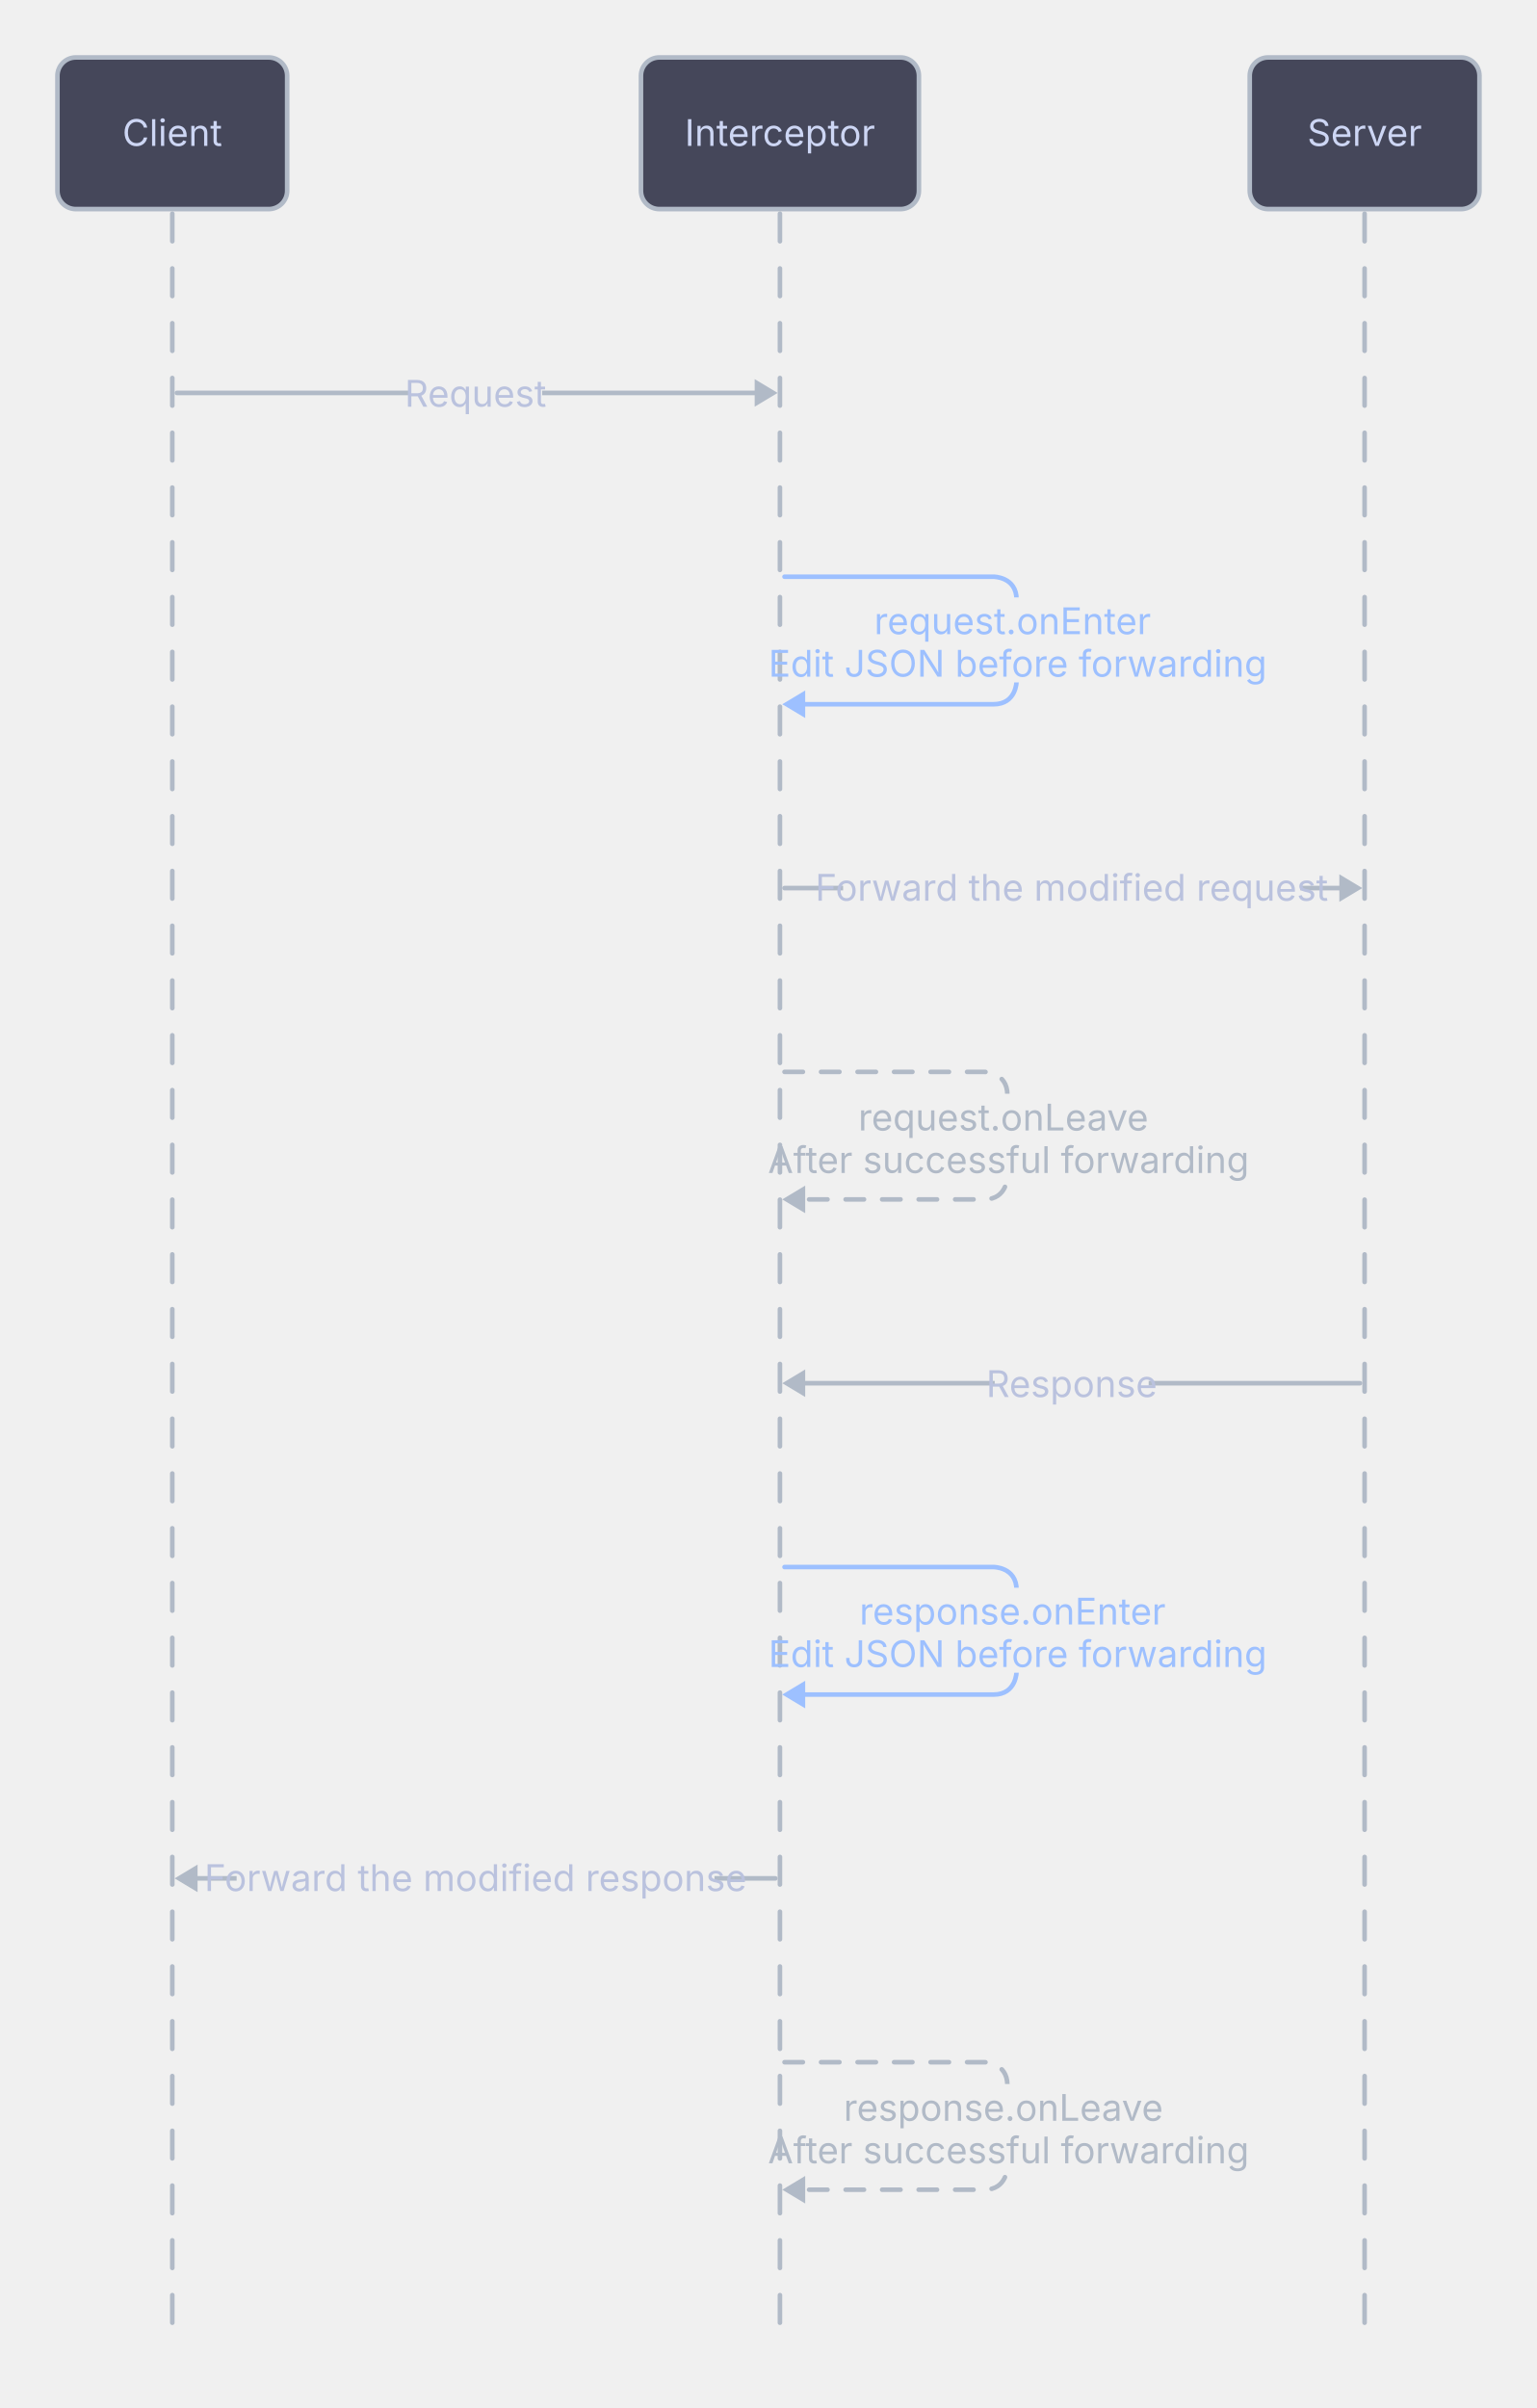
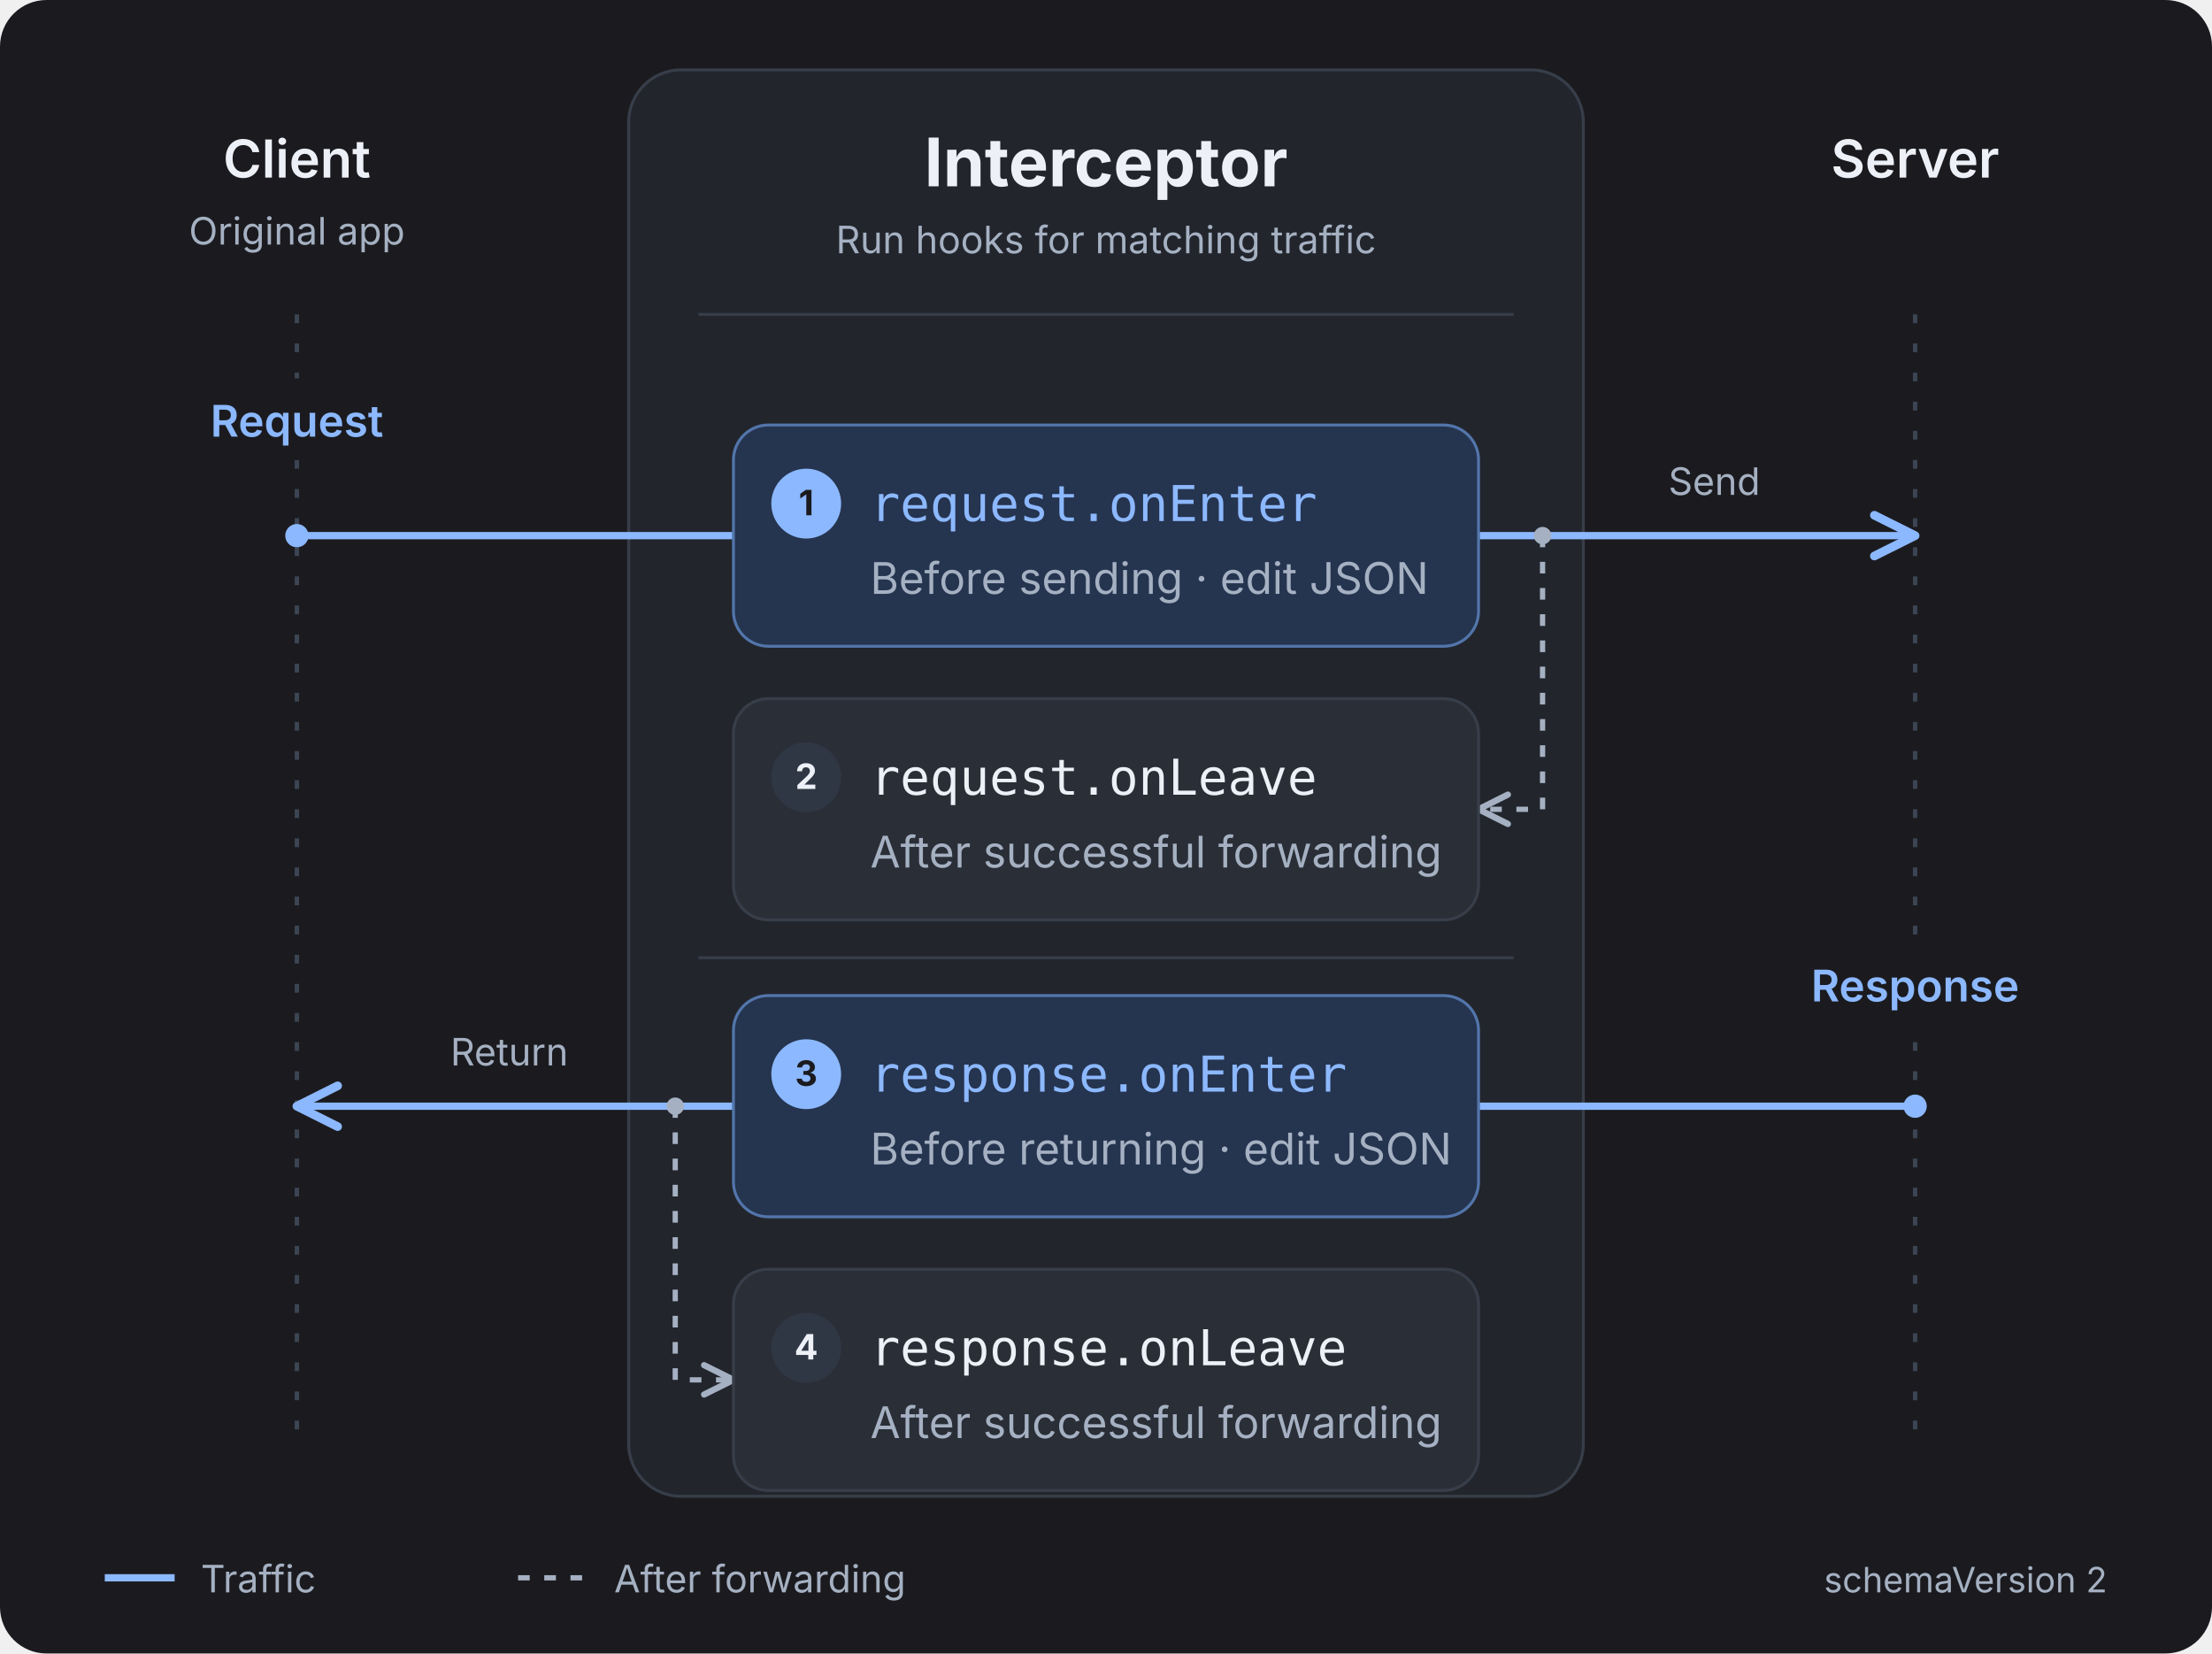
- <svg xmlns="http://www.w3.org/2000/svg" preserveAspectRatio="xMinYMin meet" viewBox="0 0 669 1048">
-   <svg class="d2-3752868866 d2-svg" width="669" height="1048" viewBox="-13 27 669 1048">
-     <rect x="-13" y="27" width="669" height="1048" rx="0" fill="transparent" stroke-width="0" />
-     <style type="text/css">
- .d2-3752868866 .text {
- 	font-family:system-ui,-apple-system,BlinkMacSystemFont,sans-serif;
- }
- 
- .d2-3752868866 .text-italic {
- 	font-family:system-ui,-apple-system,BlinkMacSystemFont,sans-serif;
- }
- </style>
-     <style type="text/css">.shape {
-   shape-rendering: geometricPrecision;
-   stroke-linejoin: round;
- }
- .connection {
-   stroke-linecap: round;
-   stroke-linejoin: round;
- }
- .blend {
-   mix-blend-mode: multiply;
-   opacity: 0.5;
- }
- 
- 		.d2-3752868866 .fill-N1{fill:#CDD6F4;}
- 		.d2-3752868866 .fill-N2{fill:#BAC2DE;}
- 		.d2-3752868866 .fill-B5{fill:#45475A;}
- 		.d2-3752868866 .stroke-B2{stroke:#CBA6f7;}.appendix text.text{fill:#CDD6F4}.md{--color-fg-default:#CDD6F4;--color-fg-muted:#BAC2DE;--color-fg-subtle:#A6ADC8;--color-canvas-default:#1E1E2E;--color-canvas-subtle:#313244;--color-border-default:#CBA6f7;--color-border-muted:#CBA6f7;--color-neutral-muted:#313244;--color-accent-fg:#CBA6f7;--color-accent-emphasis:#CBA6f7;--color-attention-subtle:#BAC2DE;--color-danger-fg:red;}.light-code{display: none}.dark-code{display: block}</style>
-     <g class="Y2xpZW50">
-       <g class="shape">
-         <rect x="12" y="52" width="100" height="66" rx="8" stroke="#b1bac7" fill="#45475A" class=" fill-B5" style="stroke-width:2;" />
-       </g>
-       <text x="62" y="90.5" fill="#CDD6F4" class="text fill-N1" style="text-anchor:middle;font-size:16px">Client</text>
-     </g>
-     <g class="aW50ZXJjZXB0b3I=">
-       <g class="shape">
-         <rect x="266" y="52" width="121" height="66" rx="8" stroke="#b1bac7" fill="#45475A" class=" fill-B5" style="stroke-width:2;" />
-       </g>
-       <text x="326.5" y="90.5" fill="#CDD6F4" class="text fill-N1" style="text-anchor:middle;font-size:16px">Interceptor</text>
-     </g>
-     <g class="c2VydmVy">
-       <g class="shape">
-         <rect x="531" y="52" width="100" height="66" rx="8" stroke="#b1bac7" fill="#45475A" class=" fill-B5" style="stroke-width:2;" />
-       </g>
-       <text x="581" y="90.5" fill="#CDD6F4" class="text fill-N1" style="text-anchor:middle;font-size:16px">Server</text>
-     </g>
-     <g class="KGNsaWVudCAtLSApWzBd">
-       <path d="M 62 120 L 62 1049" stroke="#b1bac7" fill="none" class="connection" style="stroke-width:2;stroke-dasharray:12,11.839;" mask="url(#d2-3752868866)" />
-     </g>
-     <g class="KGludGVyY2VwdG9yIC0tIClbMF0=">
-       <path d="M 326.5 120 L 326.5 1049" stroke="#b1bac7" fill="none" class="connection" style="stroke-width:2;stroke-dasharray:12,11.839;" mask="url(#d2-3752868866)" />
-     </g>
-     <g class="KHNlcnZlciAtLSApWzBd">
-       <path d="M 581 120 L 581 1049" stroke="#b1bac7" fill="none" class="connection" style="stroke-width:2;stroke-dasharray:12,11.839;" mask="url(#d2-3752868866)" />
-     </g>
-     <g class="KGNsaWVudCAtJmd0OyBpbnRlcmNlcHRvcilbMF0=">
-       <marker id="mk-d2-3752868866-766104110" markerWidth="10" markerHeight="12" refX="7" refY="6" viewBox="0 0 10 12" orient="auto" markerUnits="userSpaceOnUse">
-         <polygon points="0,0 10,6 0,12" fill="#b1bac7" class="connection" stroke-width="2" />
-       </marker>
-       <path d="M 64 198 L 322.5 198" stroke="#b1bac7" fill="none" class="connection" style="stroke-width:2;" marker-end="url(#mk-d2-3752868866-766104110)" mask="url(#d2-3752868866)" />
-       <text x="194" y="204" fill="#BAC2DE" class="text-italic fill-N2" style="text-anchor:middle;font-size:16px">Request</text>
-     </g>
-     <g class="KGludGVyY2VwdG9yIC0mZ3Q7IGludGVyY2VwdG9yKVswXQ==">
-       <marker id="mk-d2-3752868866-3062474826" markerWidth="10" markerHeight="12" refX="7" refY="6" viewBox="0 0 10 12" orient="auto" markerUnits="userSpaceOnUse">
-         <polygon points="0,0 10,6 0,12" fill="#9dc0ff" class="connection" stroke-width="2" />
-       </marker>
-       <path d="M 328.5 278 L 419.5 278 S 429.5 278 429.5 288 L 429.5 323.5 S 429.5 333.5 419.5 333.5 L 330.5 333.5" stroke="#9dc0ff" fill="none" class="connection" style="stroke-width:2;" marker-end="url(#mk-d2-3752868866-3062474826)" mask="url(#d2-3752868866)" />
-       <text x="430" y="303" fill="#9dc0ff" class="text-italic" style="text-anchor:middle;font-size:16px">
-         <tspan x="430" dy="0">request.onEnter</tspan>
-         <tspan x="430" dy="18.5">Edit JSON before forwarding</tspan>
-       </text>
-     </g>
-     <g class="KGludGVyY2VwdG9yIC0mZ3Q7IHNlcnZlcilbMF0=">
-       <path d="M 328.5 413.5 L 577 413.5" stroke="#b1bac7" fill="none" class="connection" style="stroke-width:2;" marker-end="url(#mk-d2-3752868866-766104110)" mask="url(#d2-3752868866)" />
-       <text x="453.5" y="419" fill="#BAC2DE" class="text-italic fill-N2" style="text-anchor:middle;font-size:16px">Forward the modified request</text>
-     </g>
-     <g class="KGludGVyY2VwdG9yIC0mZ3Q7IGludGVyY2VwdG9yKVsxXQ==">
-       <path d="M 328.5 493.5 L 415.5 493.5 S 425.5 493.5 425.5 503.5 L 425.5 539 S 425.5 549 415.5 549 L 330.5 549" stroke="#b1bac7" fill="none" class="connection" style="stroke-width:2;stroke-dasharray:8,7.893;" marker-end="url(#mk-d2-3752868866-766104110)" mask="url(#d2-3752868866)" />
-       <text x="426" y="519" fill="#b1bac7" class="text-italic" style="text-anchor:middle;font-size:16px">
-         <tspan x="426" dy="0">request.onLeave</tspan>
-         <tspan x="426" dy="18.5">After successful forwarding</tspan>
-       </text>
-     </g>
-     <g class="KHNlcnZlciAtJmd0OyBpbnRlcmNlcHRvcilbMF0=">
-       <path d="M 579 629 L 330.5 629" stroke="#b1bac7" fill="none" class="connection" style="stroke-width:2;" marker-end="url(#mk-d2-3752868866-766104110)" mask="url(#d2-3752868866)" />
-       <text x="453.5" y="635" fill="#BAC2DE" class="text-italic fill-N2" style="text-anchor:middle;font-size:16px">Response</text>
-     </g>
-     <g class="KGludGVyY2VwdG9yIC0mZ3Q7IGludGVyY2VwdG9yKVsyXQ==">
-       <path d="M 328.5 709 L 419.5 709 S 429.5 709 429.5 719 L 429.5 754.5 S 429.5 764.5 419.5 764.5 L 330.5 764.5" stroke="#9dc0ff" fill="none" class="connection" style="stroke-width:2;" marker-end="url(#mk-d2-3752868866-3062474826)" mask="url(#d2-3752868866)" />
-       <text x="430" y="734" fill="#9dc0ff" class="text-italic" style="text-anchor:middle;font-size:16px">
-         <tspan x="430" dy="0">response.onEnter</tspan>
-         <tspan x="430" dy="18.5">Edit JSON before forwarding</tspan>
-       </text>
-     </g>
-     <g class="KGludGVyY2VwdG9yIC0mZ3Q7IGNsaWVudClbMF0=">
-       <path d="M 324.5 844.5 L 66 844.5" stroke="#b1bac7" fill="none" class="connection" style="stroke-width:2;" marker-end="url(#mk-d2-3752868866-766104110)" mask="url(#d2-3752868866)" />
-       <text x="194" y="850" fill="#BAC2DE" class="text-italic fill-N2" style="text-anchor:middle;font-size:16px">Forward the modified response</text>
-     </g>
-     <g class="KGludGVyY2VwdG9yIC0mZ3Q7IGludGVyY2VwdG9yKVszXQ==">
-       <path d="M 328.5 924.5 L 415.5 924.5 S 425.5 924.5 425.5 934.5 L 425.5 970 S 425.5 980 415.5 980 L 330.5 980" stroke="#b1bac7" fill="none" class="connection" style="stroke-width:2;stroke-dasharray:8,7.893;" marker-end="url(#mk-d2-3752868866-766104110)" mask="url(#d2-3752868866)" />
-       <text x="426" y="950" fill="#b1bac7" class="text-italic" style="text-anchor:middle;font-size:16px">
-         <tspan x="426" dy="0">response.onLeave</tspan>
-         <tspan x="426" dy="18.5">After successful forwarding</tspan>
-       </text>
-     </g>
-     <mask id="d2-3752868866" maskUnits="userSpaceOnUse" x="-13" y="27" width="669" height="1048">
-       <rect x="-13" y="27" width="669" height="1048" fill="white" />
-       <rect x="165" y="188" width="58" height="21" fill="black" />
-       <rect x="335" y="287" width="190" height="37" fill="black" />
-       <rect x="354" y="403" width="199" height="21" fill="black" />
-       <rect x="335" y="503" width="182" height="37" fill="black" />
-       <rect x="420" y="619" width="67" height="21" fill="black" />
-       <rect x="335" y="718" width="190" height="37" fill="black" />
-       <rect x="90" y="834" width="208" height="21" fill="black" />
-       <rect x="335" y="934" width="182" height="37" fill="black" />
-     </mask>
-   </svg>
+ <svg xmlns="http://www.w3.org/2000/svg" width="760" height="568" viewBox="0 0 760 568" role="img" aria-labelledby="title desc">
+   <style>
+     text { font-family: -apple-system, BlinkMacSystemFont, 'Segoe UI', 'Noto Sans JP', sans-serif; }
+     .code { font-family: ui-monospace, 'SFMono-Regular', Consolas, monospace; font-weight: 500; }
+   </style>
+   <defs>
+     <marker id="forward" viewBox="0 0 10 10" refX="9" refY="5" markerWidth="7" markerHeight="7" orient="auto-start-reverse">
+       <path d="M1 1 L9 5 L1 9" fill="none" stroke="#8cb8ff" stroke-width="1.7" stroke-linecap="round" stroke-linejoin="round" />
+     </marker>
+     <marker id="after" viewBox="0 0 10 10" refX="9" refY="5" markerWidth="7" markerHeight="7" orient="auto">
+       <path d="M1 1 L9 5 L1 9" fill="none" stroke="#a5b1c2" stroke-width="1.7" stroke-linecap="round" stroke-linejoin="round" />
+     </marker>
+   </defs>
+   <rect width="760" height="568" rx="16" fill="#1b1b1f" />
+   <rect x="216" y="24" width="328" height="490" rx="18" fill="#22252c" stroke="#373e49" />
+   <text x="380" y="64" text-anchor="middle" font-size="23" font-weight="650" fill="#edf1f7">Interceptor</text>
+   <text x="380" y="87" text-anchor="middle" font-size="13" fill="#a5b1c2">Run hooks for matching traffic</text>
+   <path d="M240 108 H520" stroke="#373e49" />
+   <text x="102" y="61" text-anchor="middle" font-size="18" font-weight="600" fill="#edf1f7">Client</text>
+   <text x="102" y="84" text-anchor="middle" font-size="13" fill="#a5b1c2">Original app</text>
+   <text x="658" y="61" text-anchor="middle" font-size="18" font-weight="600" fill="#edf1f7">Server</text>
+   <path d="M102 108 V496 M658 108 V496" stroke="#3c4553" stroke-width="1.5" stroke-dasharray="3 7" />
+   <rect x="42" y="130" width="120" height="28" rx="6" fill="#1b1b1f" />
+   <text x="102" y="150" text-anchor="middle" font-size="15" font-weight="600" fill="#8cb8ff">Request</text>
+   <path d="M102 184 H252 M508 184 H658" fill="none" stroke="#8cb8ff" stroke-width="2.5" marker-end="url(#forward)" />
+   <circle cx="102" cy="184" r="4" fill="#8cb8ff" />
+   <text x="589" y="170" text-anchor="middle" font-size="13" fill="#a5b1c2">Send</text>
+   <path d="M530 184 V278 H508" fill="none" stroke="#a5b1c2" stroke-width="1.8" stroke-dasharray="4 5" stroke-linejoin="round" marker-end="url(#after)" />
+   <circle cx="530" cy="184" r="3" fill="#a5b1c2" />
+   <g transform="translate(252 146)">
+     <rect width="256" height="76" rx="12" fill="#25344f" stroke="#5275aa" />
+     <circle cx="25" cy="27" r="12" fill="#8cb8ff" />
+     <text x="25" y="31" text-anchor="middle" font-size="12" font-weight="650" fill="#1b1b1f">1</text>
+     <text class="code" x="47" y="33" font-size="17" fill="#8cb8ff">request.onEnter</text>
+     <text x="47" y="58" font-size="15" fill="#a5b1c2">Before sending · edit JSON</text>
+   </g>
+   <g transform="translate(252 240)">
+     <rect width="256" height="76" rx="12" fill="#2a2e37" stroke="#373e49" />
+     <circle cx="25" cy="27" r="12" fill="#303744" />
+     <text x="25" y="31" text-anchor="middle" font-size="12" font-weight="650" fill="#edf1f7">2</text>
+     <text class="code" x="47" y="33" font-size="17" fill="#edf1f7">request.onLeave</text>
+     <text x="47" y="58" font-size="15" fill="#a5b1c2">After successful forwarding</text>
+   </g>
+   <path d="M240 329 H520" stroke="#373e49" />
+   <rect x="598" y="324" width="120" height="28" rx="6" fill="#1b1b1f" />
+   <text x="658" y="344" text-anchor="middle" font-size="15" font-weight="600" fill="#8cb8ff">Response</text>
+   <path d="M658 380 H508 M252 380 H102" fill="none" stroke="#8cb8ff" stroke-width="2.5" marker-end="url(#forward)" />
+   <circle cx="658" cy="380" r="4" fill="#8cb8ff" />
+   <text x="175" y="366" text-anchor="middle" font-size="13" fill="#a5b1c2">Return</text>
+   <path d="M232 380 V474 H252" fill="none" stroke="#a5b1c2" stroke-width="1.8" stroke-dasharray="4 5" stroke-linejoin="round" marker-end="url(#after)" />
+   <circle cx="232" cy="380" r="3" fill="#a5b1c2" />
+   <g transform="translate(252 342)">
+     <rect width="256" height="76" rx="12" fill="#25344f" stroke="#5275aa" />
+     <circle cx="25" cy="27" r="12" fill="#8cb8ff" />
+     <text x="25" y="31" text-anchor="middle" font-size="12" font-weight="650" fill="#1b1b1f">3</text>
+     <text class="code" x="47" y="33" font-size="17" fill="#8cb8ff">response.onEnter</text>
+     <text x="47" y="58" font-size="15" fill="#a5b1c2">Before returning · edit JSON</text>
+   </g>
+   <g transform="translate(252 436)">
+     <rect width="256" height="76" rx="12" fill="#2a2e37" stroke="#373e49" />
+     <circle cx="25" cy="27" r="12" fill="#303744" />
+     <text x="25" y="31" text-anchor="middle" font-size="12" font-weight="650" fill="#edf1f7">4</text>
+     <text class="code" x="47" y="33" font-size="17" fill="#edf1f7">response.onLeave</text>
+     <text x="47" y="58" font-size="15" fill="#a5b1c2">After successful forwarding</text>
+   </g>
+   <path d="M36 542 H60" stroke="#8cb8ff" stroke-width="2.5" />
+   <text x="69" y="547" font-size="13" fill="#a5b1c2">Traffic</text>
+   <path d="M178 542 H202" stroke="#a5b1c2" stroke-width="1.8" stroke-dasharray="4 5" />
+   <text x="211" y="547" font-size="13" fill="#a5b1c2">After forwarding</text>
+   <text x="724" y="547" text-anchor="end" font-size="12" fill="#a5b1c2">schemaVersion 2</text>
</svg>
